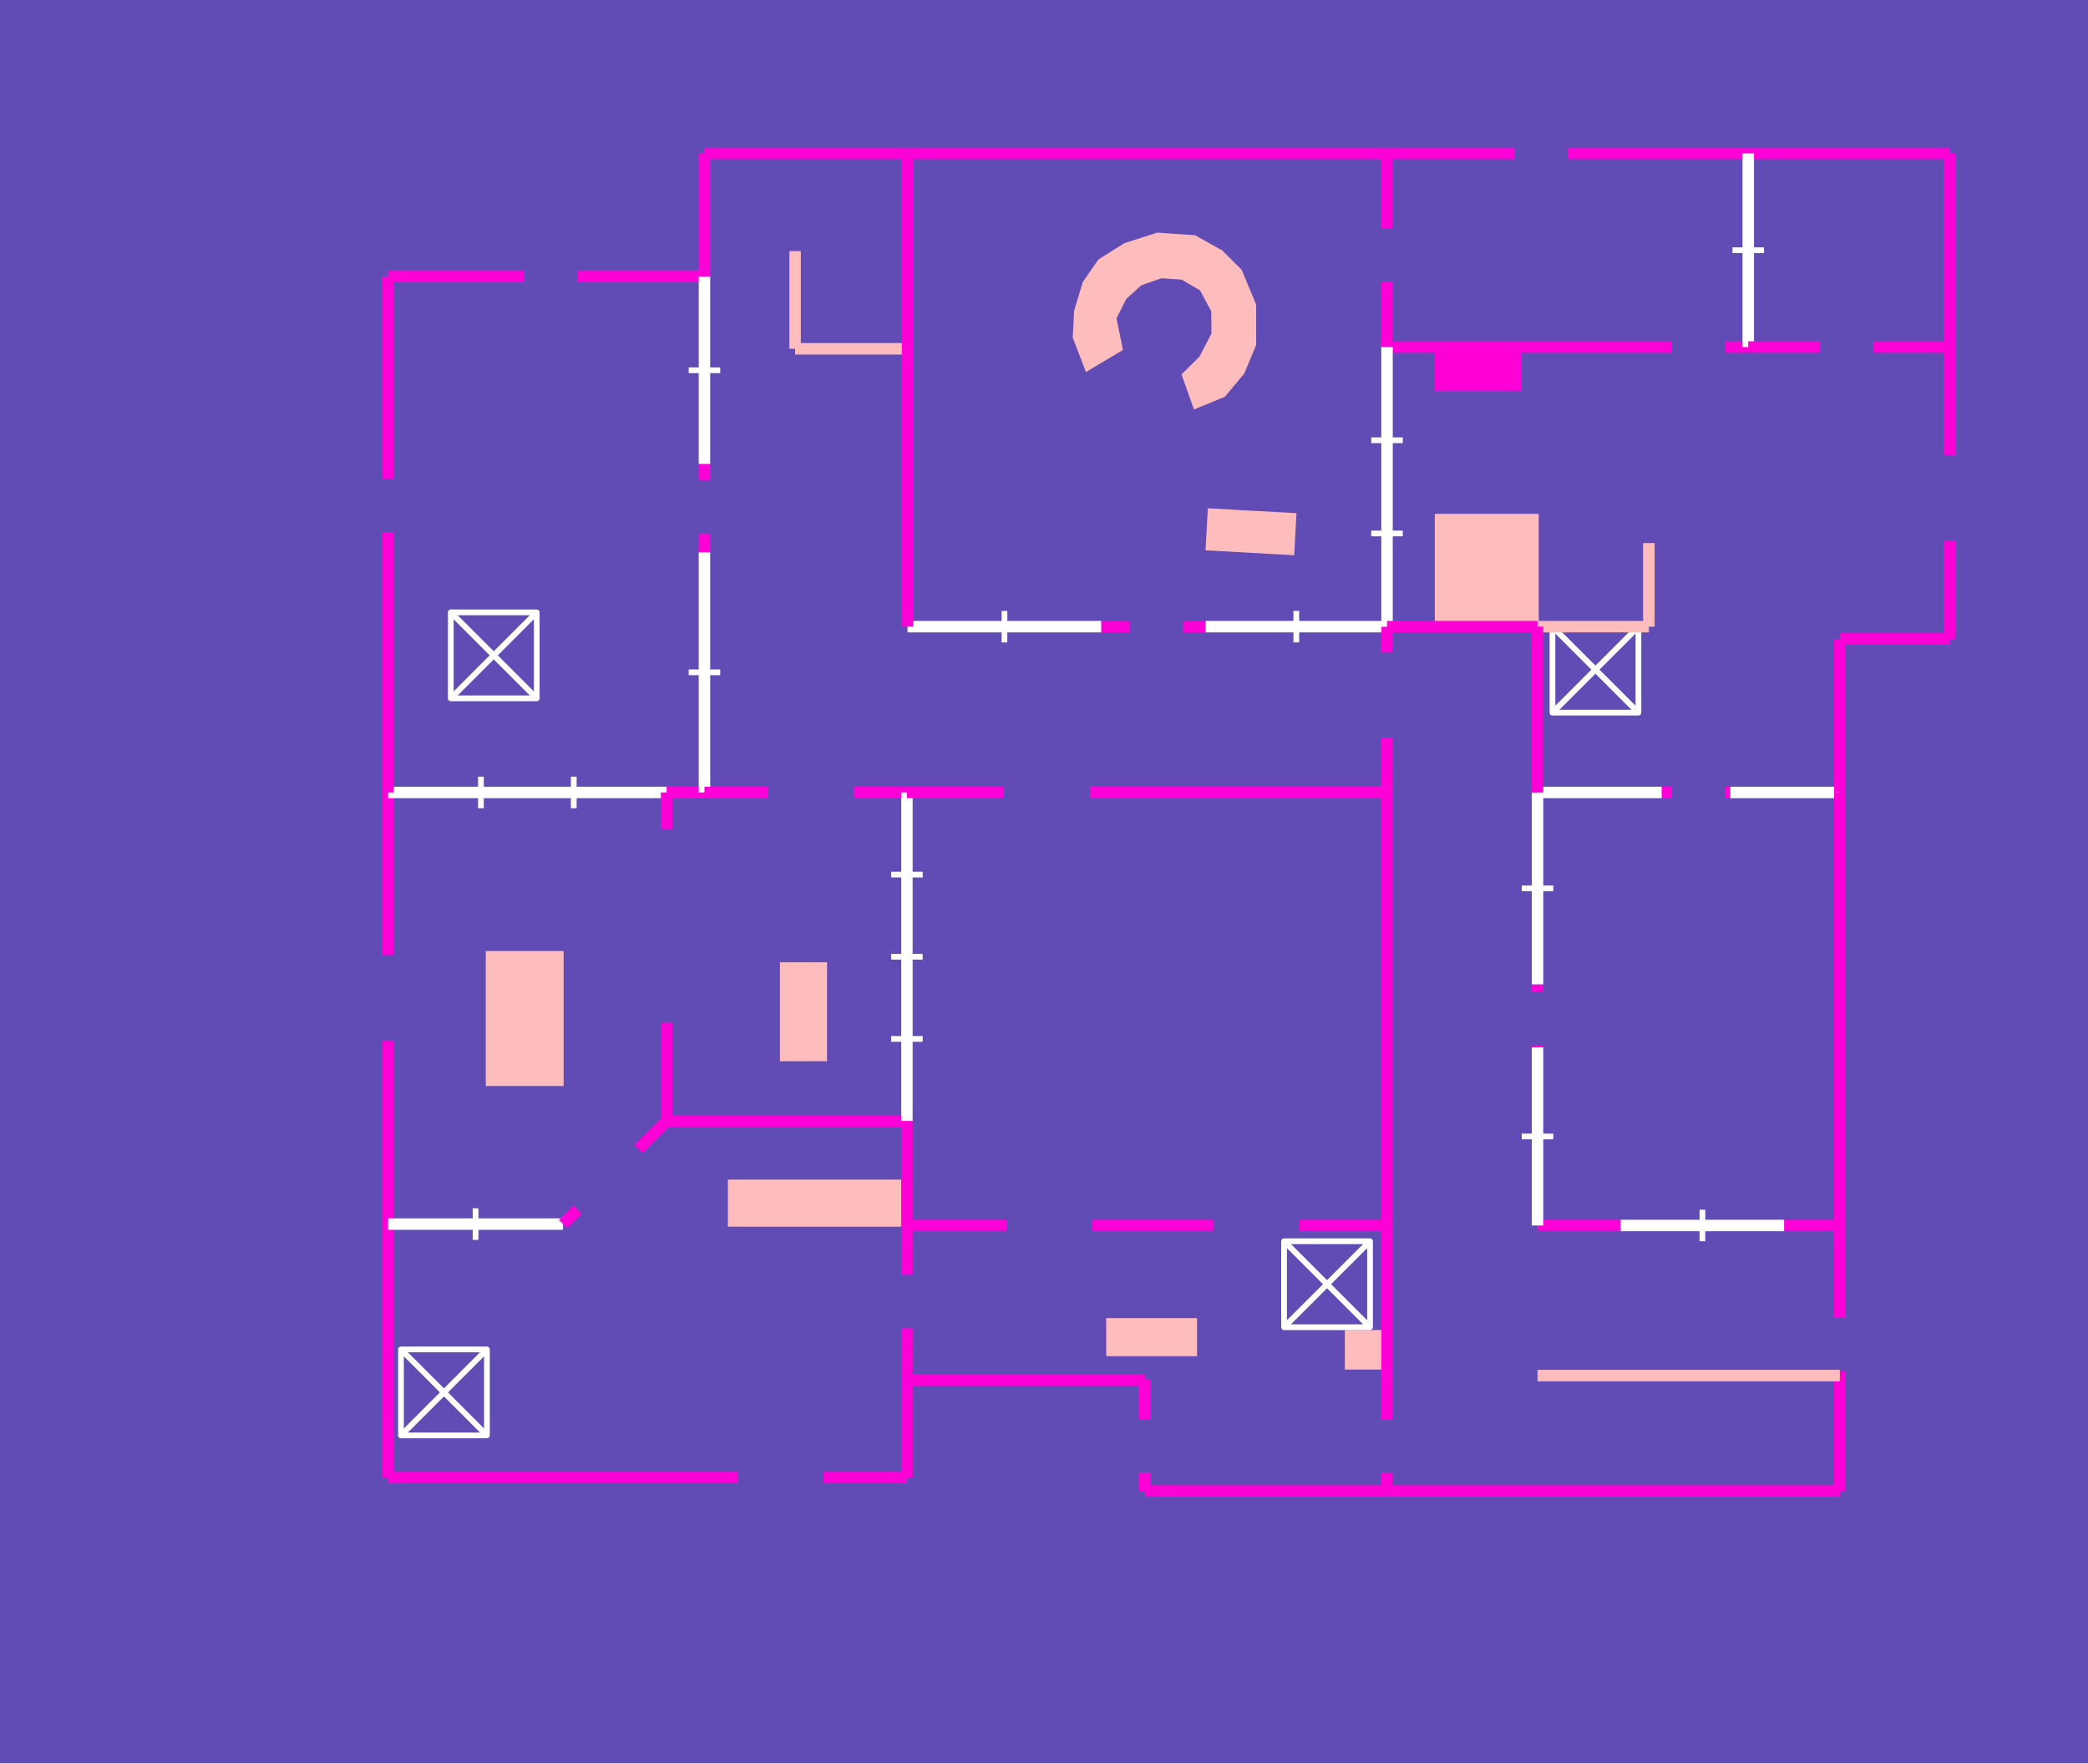
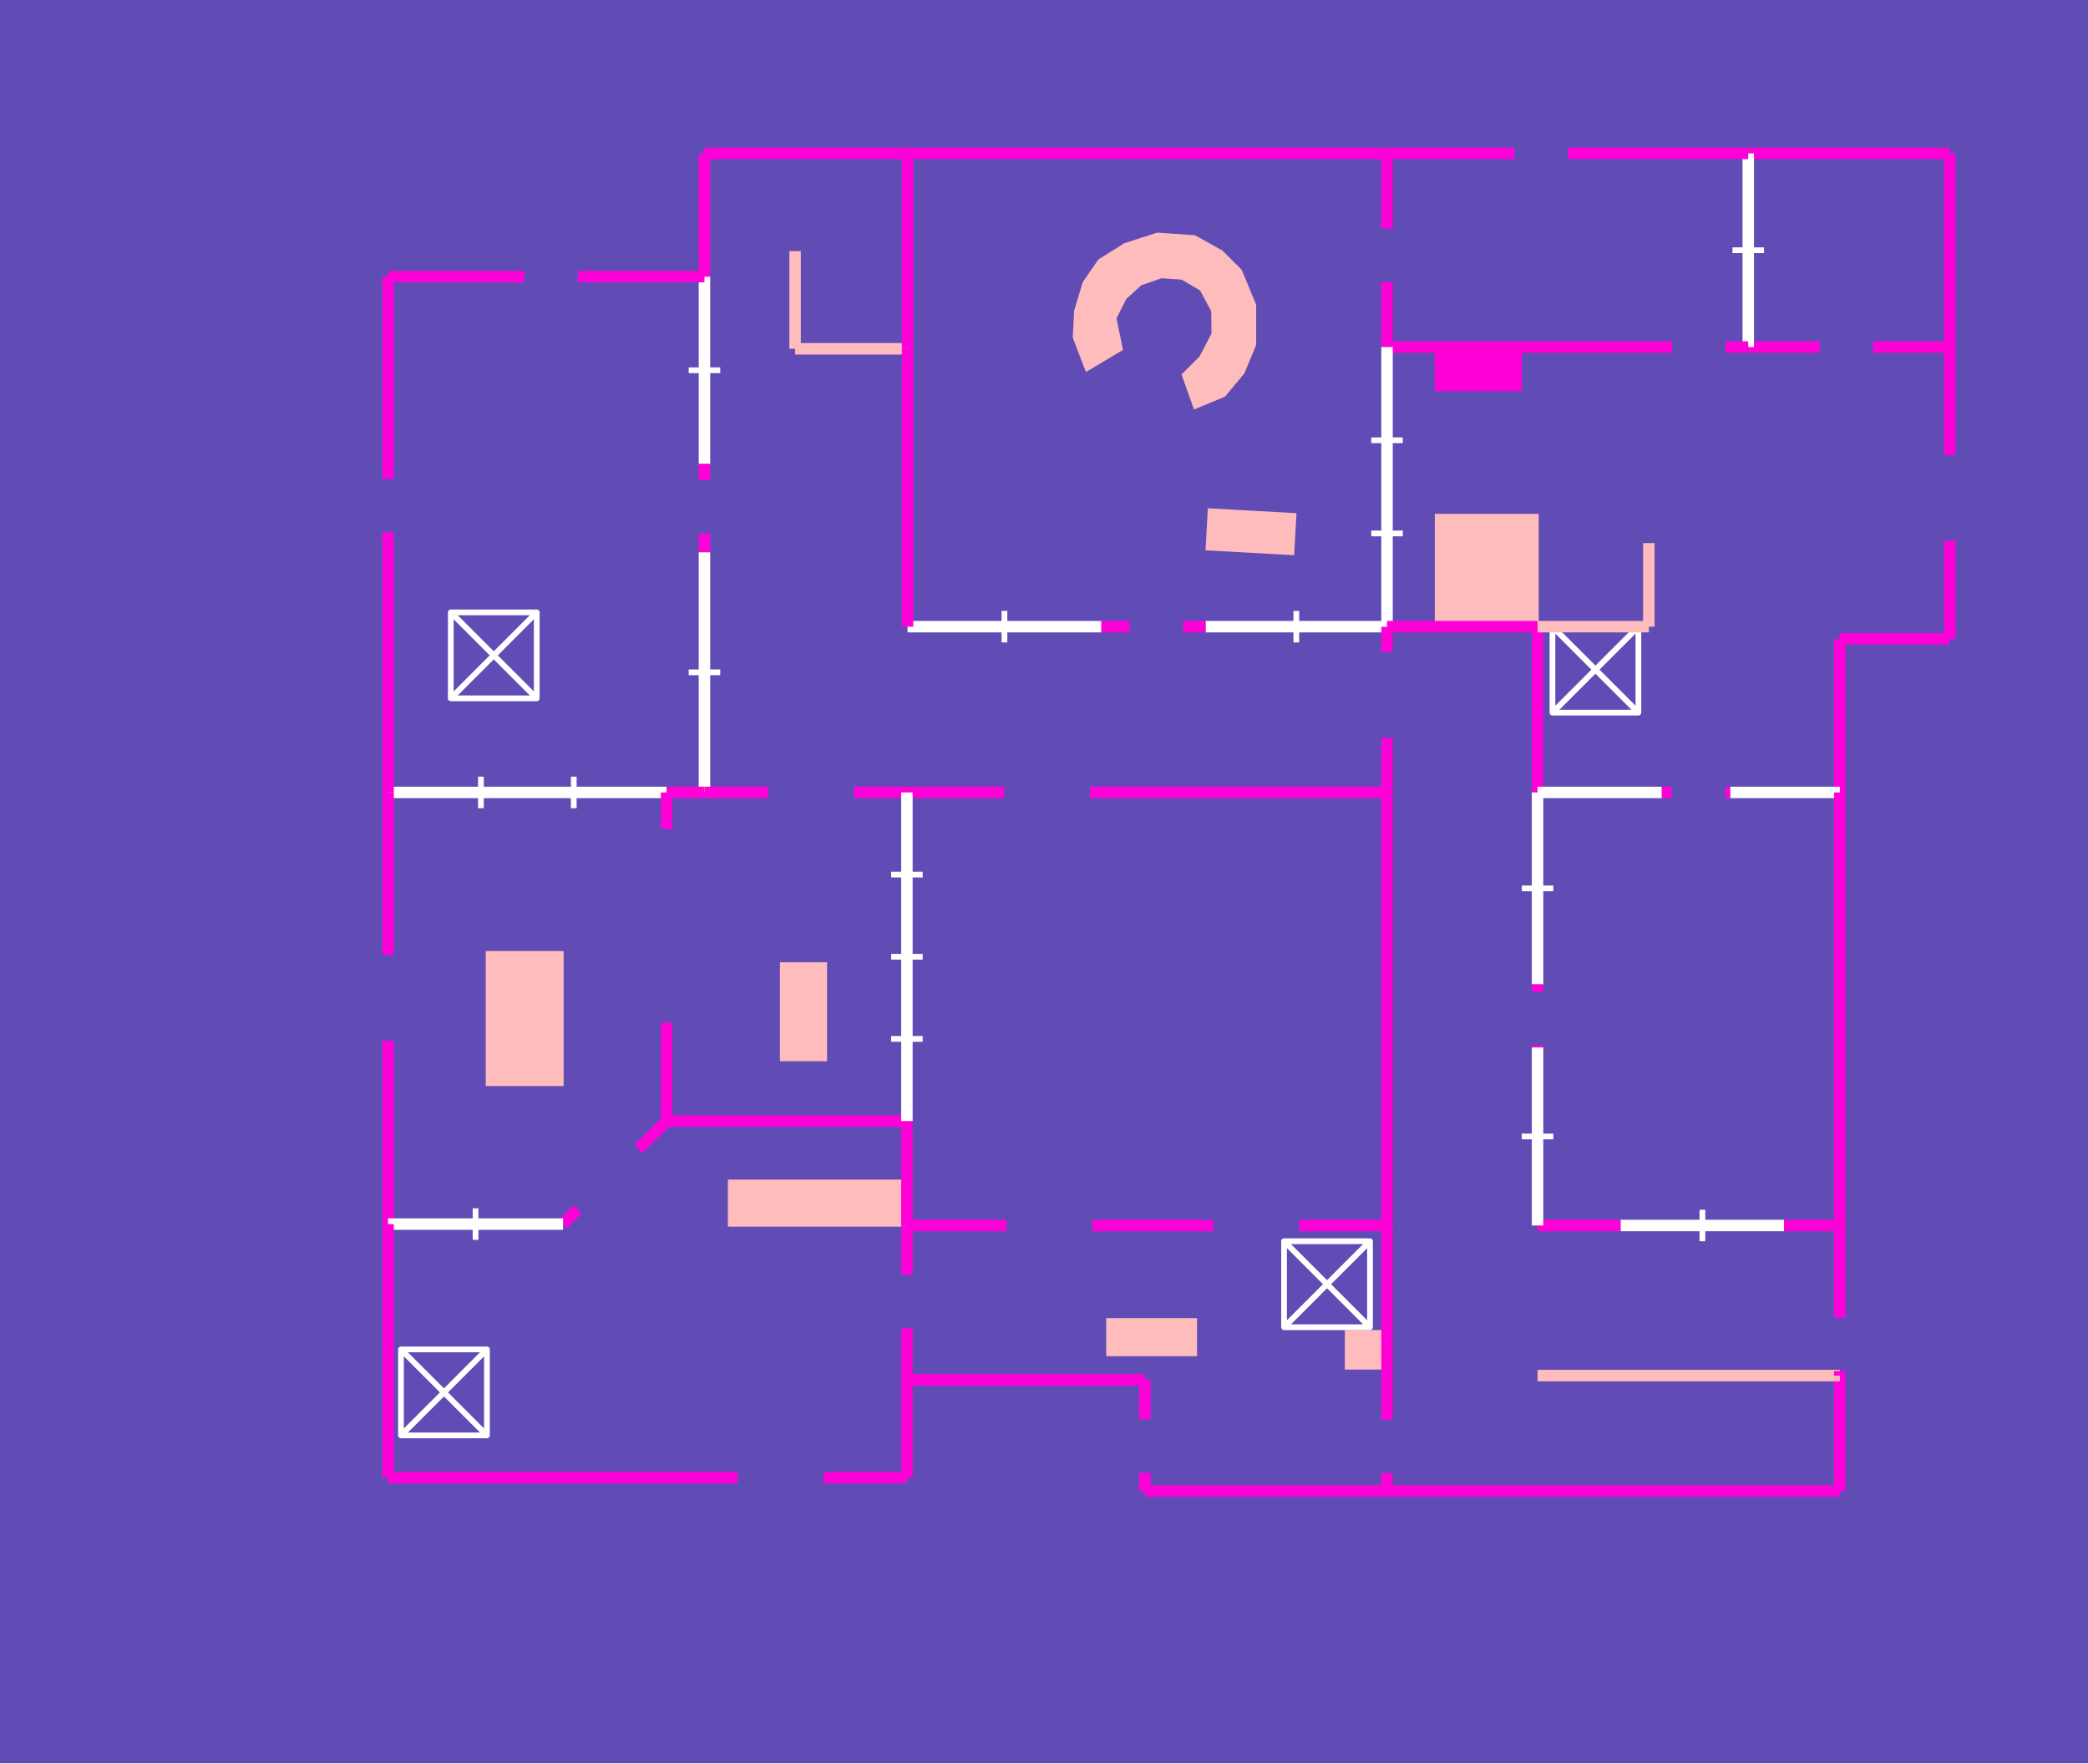
<svg xmlns="http://www.w3.org/2000/svg" viewBox="-390 -266 662 559">
  <rect fill="#614CB6" height="559" width="662" x="-390" y="-266" />
+   <path d="M-10.856,-163.589 L-38.9,-163.589 L-38.9,-152.275 L-10.856,-152.275 z" fill="#FFBCBC" stroke="#FFBCBC" stroke-width="0.75" transform="scale(1, -1)" />
+   <path d="M65.282,142.384 L92.084,142.384 L92.084,155.968 L65.282,155.968 z" fill="#FF00D7" stroke="#FF00D7" stroke-width="0.75" transform="scale(1, -1)" />
+   <path d="M36.763,-167.831 L49.755,-167.831 L49.755,-156.048 L36.763,-156.048 z" fill="#FFBCBC" stroke="#FFBCBC" stroke-width="0.75" transform="scale(1, -1)" />
+   <path d="M-128.162,-39.463 L-142.345,-39.463 L-142.345,-70.074 L-128.162,-70.074 z" fill="#FFBCBC" stroke="#FFBCBC" stroke-width="0.75" transform="scale(1, -1)" />
+   <path d="M65.282,102.716 L97.476,102.716 L97.476,67.323 L65.282,67.323 z" fill="#FFBCBC" stroke="#FFBCBC" stroke-width="0.75" transform="scale(1, -1)" />
+   <path d="M-6.699,104.46 L20.656,102.95 L19.961,90.375 L-7.394,91.885 z" fill="#FFBCBC" stroke="#FFBCBC" stroke-width="0.75" transform="scale(1, -1)" />
  <path d="M-158.853,-108.356 L-102.465,-108.356 L-102.465,-122.53 L-158.853,-122.53 z" fill="#FFBCBC" stroke="#FFBCBC" stroke-width="0.75" transform="scale(1, -1)" />
-   <path d="M-128.162,-39.463 L-142.345,-39.463 L-142.345,-70.074 L-128.162,-70.074 z" fill="#FFBCBC" stroke="#FFBCBC" stroke-width="0.75" transform="scale(1, -1)" />
-   <path d="M65.282,142.384 L92.084,142.384 L92.084,155.968 L65.282,155.968 z" fill="#FF00D7" stroke="#FF00D7" stroke-width="0.75" transform="scale(1, -1)" />
-   <path d="M-6.699,104.46 L20.656,102.95 L19.961,90.375 L-7.394,91.885 z" fill="#FFBCBC" stroke="#FFBCBC" stroke-width="0.75" transform="scale(1, -1)" />
  <path d="M-211.681,-77.938 L-235.617,-77.938 L-235.617,-35.887 L-211.681,-35.887 z" fill="#FFBCBC" stroke="#FFBCBC" stroke-width="0.75" transform="scale(1, -1)" />
-   <path d="M65.282,102.716 L97.476,102.716 L97.476,67.323 L65.282,67.323 z" fill="#FFBCBC" stroke="#FFBCBC" stroke-width="0.75" transform="scale(1, -1)" />
-   <path d="M36.763,-167.831 L49.755,-167.831 L49.755,-156.048 L36.763,-156.048 z" fill="#FFBCBC" stroke="#FFBCBC" stroke-width="0.75" transform="scale(1, -1)" />
-   <path d="M-10.856,-163.589 L-38.9,-163.589 L-38.9,-152.275 L-10.856,-152.275 z" fill="#FFBCBC" stroke="#FFBCBC" stroke-width="0.75" transform="scale(1, -1)" />
  <path d="M-34.38,155.234 L-45.511,148.604 L-49.509,159.028 L-49.053,167.515 L-46.353,176.419 L-41.496,183.467 L-33.374,188.551 L-23.055,191.875 L-11.26,191.054 L-2.682,186.288 L3.364,180.243 L7.887,169.321 L7.887,156.71 L4.215,147.845 L-1.848,140.552 L-11.223,136.668 L-14.963,147.2 L-9.429,152.68 L-5.516,160.172 L-5.607,167.42 L-9.243,174.196 L-15.259,177.725 L-21.882,178.152 L-28.353,175.871 L-33.203,171.488 L-36.409,165.109 L-34.38,155.234 z" fill="#FFBCBC" stroke="#FFBCBC" stroke-width="0.75" transform="scale(1, -1)" />
+   <path d="M-262.871,-189.075 L-235.617,-161.821 L-262.871,-161.821 L-235.617,-189.075 L-262.871,-189.075 L-262.871,-161.821 L-235.617,-161.821 L-235.617,-189.075 z" fill="none" stroke="#FFFFFF" stroke-linejoin="round" stroke-width="1.817" transform="scale(1, -1)" />
+   <path d="M102.205,40.069 L129.459,67.323 L102.205,67.323 L129.459,40.069 L102.205,40.069 L102.205,67.323 L129.459,67.323 L129.459,40.069 z" fill="none" stroke="#FFFFFF" stroke-linejoin="round" stroke-width="1.817" transform="scale(1, -1)" />
  <path d="M17.109,-154.773 L44.363,-127.519 L17.109,-127.519 L44.363,-154.773 L17.109,-154.773 L17.109,-127.519 L44.363,-127.519 L44.363,-154.773 z" fill="none" stroke="#FFFFFF" stroke-linejoin="round" stroke-width="1.817" transform="scale(1, -1)" />
-   <path d="M-262.871,-189.075 L-235.617,-161.821 L-262.871,-161.821 L-235.617,-189.075 L-262.871,-189.075 L-262.871,-161.821 L-235.617,-161.821 L-235.617,-189.075 z" fill="none" stroke="#FFFFFF" stroke-linejoin="round" stroke-width="1.817" transform="scale(1, -1)" />
  <path d="M-247.078,44.602 L-219.824,71.857 L-247.078,71.857 L-219.824,44.602 L-247.078,44.602 L-247.078,71.857 L-219.824,71.857 L-219.824,44.602 z" fill="none" stroke="#FFFFFF" stroke-linejoin="round" stroke-width="1.817" transform="scale(1, -1)" />
-   <path d="M102.205,40.069 L129.459,67.323 L102.205,67.323 L129.459,40.069 L102.205,40.069 L102.205,67.323 L129.459,67.323 L129.459,40.069 z" fill="none" stroke="#FFFFFF" stroke-linejoin="round" stroke-width="1.817" transform="scale(1, -1)" />
-   <path d="M-166.649,178.308 L-166.649,217.368 z" fill="none" stroke="#FF00D7" stroke-width="3.634" transform="scale(1, -1)" />
-   <path d="M49.755,-206.719 L-27.013,-206.719 z" fill="none" stroke="#FF00D7" stroke-width="3.634" transform="scale(1, -1)" />
-   <path d="M-178.657,14.767 L-166.649,14.767 z" fill="none" stroke="#FF00D7" stroke-width="3.634" transform="scale(1, -1)" />
-   <path d="M49.755,14.767 L49.755,-122.53 z" fill="none" stroke="#FF00D7" stroke-width="3.634" transform="scale(1, -1)" />
-   <path d="M-40.811,67.323 L-102.267,67.323 z" fill="none" stroke="#FFFFFF" stroke-width="3.634" transform="scale(1, -1)" />
-   <path d="M-71.539,72.323 L-71.539,62.323 z" fill="none" stroke="#FFFFFF" stroke-width="1.817" transform="scale(1, -1)" />
-   <path d="M132.767,93.822 L132.767,67.323 z" fill="none" stroke="#FFBCBC" stroke-width="3.634" transform="scale(1, -1)" />
-   <path d="M228.189,155.968 L228.189,121.759 z" fill="none" stroke="#FF00D7" stroke-width="3.634" transform="scale(1, -1)" />
-   <path d="M228.189,94.505 L228.189,63.447 z" fill="none" stroke="#FF00D7" stroke-width="3.634" transform="scale(1, -1)" />
-   <path d="M-40.811,67.323 L-31.848,67.323 z" fill="none" stroke="#FF00D7" stroke-width="3.634" transform="scale(1, -1)" />
-   <path d="M-14.89,67.323 L-7.766,67.323 z" fill="none" stroke="#FF00D7" stroke-width="3.634" transform="scale(1, -1)" />
-   <path d="M-266.959,-202.459 L-266.959,-122.084 z" fill="none" stroke="#FF00D7" stroke-width="3.634" transform="scale(1, -1)" />
+   <path d="M164.285,217.368 L228.189,217.368 z" fill="none" stroke="#FF00D7" stroke-width="3.634" transform="scale(1, -1)" />
+   <path d="M-102.465,-202.459 L-128.889,-202.459 z" fill="none" stroke="#FF00D7" stroke-width="3.634" transform="scale(1, -1)" />
+   <path d="M-156.143,-202.459 L-266.959,-202.459 z" fill="none" stroke="#FF00D7" stroke-width="3.634" transform="scale(1, -1)" />
  <path d="M49.755,155.968 L49.755,176.564 z" fill="none" stroke="#FF00D7" stroke-width="3.634" transform="scale(1, -1)" />
  <path d="M49.755,193.522 L49.755,217.368 z" fill="none" stroke="#FF00D7" stroke-width="3.634" transform="scale(1, -1)" />
-   <path d="M-7.766,67.323 L49.755,67.323 z" fill="none" stroke="#FFFFFF" stroke-width="3.634" transform="scale(1, -1)" />
-   <path d="M20.994,62.323 L20.994,72.323 z" fill="none" stroke="#FFFFFF" stroke-width="1.817" transform="scale(1, -1)" />
-   <path d="M-137.916,186.386 L-137.916,155.419 z" fill="none" stroke="#FFBCBC" stroke-width="3.634" transform="scale(1, -1)" />
-   <path d="M175.649,-122.53 L193.317,-122.53 z" fill="none" stroke="#FF00D7" stroke-width="3.634" transform="scale(1, -1)" />
-   <path d="M-102.465,-171.476 L-102.465,-202.459 z" fill="none" stroke="#FF00D7" stroke-width="3.634" transform="scale(1, -1)" />
-   <path d="M49.755,-122.53 L49.755,-184.087 z" fill="none" stroke="#FF00D7" stroke-width="3.634" transform="scale(1, -1)" />
-   <path d="M49.755,-201.045 L49.755,-206.719 z" fill="none" stroke="#FF00D7" stroke-width="3.634" transform="scale(1, -1)" />
-   <path d="M193.317,-122.53 L193.317,-151.729 z" fill="none" stroke="#FF00D7" stroke-width="3.634" transform="scale(1, -1)" />
-   <path d="M193.317,-168.687 L193.317,-170.115 z" fill="none" stroke="#FF00D7" stroke-width="3.634" transform="scale(1, -1)" />
-   <path d="M158.61,14.767 L157.003,14.767 z" fill="none" stroke="#FF00D7" stroke-width="3.634" transform="scale(1, -1)" />
-   <path d="M140.045,14.767 L136.832,14.767 z" fill="none" stroke="#FF00D7" stroke-width="3.634" transform="scale(1, -1)" />
-   <path d="M-266.959,-122.084 L-266.959,-64.019 z" fill="none" stroke="#FF00D7" stroke-width="3.634" transform="scale(1, -1)" />
-   <path d="M-266.959,-36.765 L-266.959,14.767 z" fill="none" stroke="#FF00D7" stroke-width="3.634" transform="scale(1, -1)" />
-   <path d="M-137.916,155.419 L-102.267,155.419 z" fill="none" stroke="#FFBCBC" stroke-width="3.634" transform="scale(1, -1)" />
-   <path d="M-102.267,217.368 L49.755,217.368 z" fill="none" stroke="#FF00D7" stroke-width="3.634" transform="scale(1, -1)" />
-   <path d="M-166.649,217.368 L-102.267,217.368 z" fill="none" stroke="#FF00D7" stroke-width="3.634" transform="scale(1, -1)" />
-   <path d="M-27.013,-171.476 L-102.465,-171.476 z" fill="none" stroke="#FF00D7" stroke-width="3.634" transform="scale(1, -1)" />
-   <path d="M-102.267,67.323 L-102.267,155.419 z" fill="none" stroke="#FF00D7" stroke-width="3.634" transform="scale(1, -1)" />
-   <path d="M49.755,14.767 L49.755,32.019 z" fill="none" stroke="#FF00D7" stroke-width="3.634" transform="scale(1, -1)" />
-   <path d="M49.755,59.273 L49.755,67.323 z" fill="none" stroke="#FF00D7" stroke-width="3.634" transform="scale(1, -1)" />
-   <path d="M228.189,63.447 L193.317,63.447 z" fill="none" stroke="#FF00D7" stroke-width="3.634" transform="scale(1, -1)" />
-   <path d="M-266.959,14.767 L-178.657,14.767 z" fill="none" stroke="#FFFFFF" stroke-width="3.634" transform="scale(1, -1)" />
-   <path d="M-237.525,9.767 L-237.525,19.767 z" fill="none" stroke="#FFFFFF" stroke-width="1.817" transform="scale(1, -1)" />
-   <path d="M-208.091,9.767 L-208.091,19.767 z" fill="none" stroke="#FFFFFF" stroke-width="1.817" transform="scale(1, -1)" />
-   <path d="M97.476,-66.078 L97.476,-65.377 z" fill="none" stroke="#FF00D7" stroke-width="3.634" transform="scale(1, -1)" />
-   <path d="M97.476,-48.419 L97.476,-46.078 z" fill="none" stroke="#FF00D7" stroke-width="3.634" transform="scale(1, -1)" />
-   <path d="M193.317,-170.115 L193.317,-206.719 z" fill="none" stroke="#FF00D7" stroke-width="3.634" transform="scale(1, -1)" />
-   <path d="M97.476,-122.53 L123.85,-122.53 z" fill="none" stroke="#FF00D7" stroke-width="3.634" transform="scale(1, -1)" />
-   <path d="M164.285,217.368 L228.189,217.368 z" fill="none" stroke="#FF00D7" stroke-width="3.634" transform="scale(1, -1)" />
-   <path d="M49.755,217.368 L90.191,217.368 z" fill="none" stroke="#FF00D7" stroke-width="3.634" transform="scale(1, -1)" />
-   <path d="M107.149,217.368 L164.285,217.368 z" fill="none" stroke="#FF00D7" stroke-width="3.634" transform="scale(1, -1)" />
-   <path d="M164.285,155.968 L157.093,155.968 z" fill="none" stroke="#FF00D7" stroke-width="3.634" transform="scale(1, -1)" />
-   <path d="M140.135,155.968 L49.755,155.968 z" fill="none" stroke="#FF00D7" stroke-width="3.634" transform="scale(1, -1)" />
-   <path d="M-166.649,90.925 L-166.649,14.767 z" fill="none" stroke="#FFFFFF" stroke-width="3.634" transform="scale(1, -1)" />
-   <path d="M-171.649,52.846 L-161.649,52.846 z" fill="none" stroke="#FFFFFF" stroke-width="1.817" transform="scale(1, -1)" />
-   <path d="M123.85,-122.53 L175.649,-122.53 z" fill="none" stroke="#FFFFFF" stroke-width="3.634" transform="scale(1, -1)" />
-   <path d="M149.749,-127.53 L149.749,-117.53 z" fill="none" stroke="#FFFFFF" stroke-width="1.817" transform="scale(1, -1)" />
-   <path d="M-102.267,217.368 L-102.267,155.419 z" fill="none" stroke="#FF00D7" stroke-width="3.634" transform="scale(1, -1)" />
-   <path d="M-102.465,-202.459 L-128.889,-202.459 z" fill="none" stroke="#FF00D7" stroke-width="3.634" transform="scale(1, -1)" />
-   <path d="M-156.143,-202.459 L-266.959,-202.459 z" fill="none" stroke="#FF00D7" stroke-width="3.634" transform="scale(1, -1)" />
-   <path d="M164.285,155.968 L164.285,217.368 z" fill="none" stroke="#FFFFFF" stroke-width="3.634" transform="scale(1, -1)" />
-   <path d="M169.285,186.668 L159.285,186.668 z" fill="none" stroke="#FFFFFF" stroke-width="1.817" transform="scale(1, -1)" />
-   <path d="M-178.657,-89.421 L-102.465,-89.421 z" fill="none" stroke="#FF00D7" stroke-width="3.634" transform="scale(1, -1)" />
-   <path d="M-102.465,-122.53 L-70.917,-122.53 z" fill="none" stroke="#FF00D7" stroke-width="3.634" transform="scale(1, -1)" />
-   <path d="M-43.663,-122.53 L-5.334,-122.53 z" fill="none" stroke="#FF00D7" stroke-width="3.634" transform="scale(1, -1)" />
-   <path d="M21.92,-122.53 L49.755,-122.53 z" fill="none" stroke="#FF00D7" stroke-width="3.634" transform="scale(1, -1)" />
-   <path d="M-27.013,-206.719 L-27.013,-200.94 z" fill="none" stroke="#FF00D7" stroke-width="3.634" transform="scale(1, -1)" />
-   <path d="M-27.013,-183.982 L-27.013,-171.476 z" fill="none" stroke="#FF00D7" stroke-width="3.634" transform="scale(1, -1)" />
-   <path d="M-266.959,178.308 L-223.741,178.308 z" fill="none" stroke="#FF00D7" stroke-width="3.634" transform="scale(1, -1)" />
-   <path d="M-206.783,178.308 L-166.649,178.308 z" fill="none" stroke="#FF00D7" stroke-width="3.634" transform="scale(1, -1)" />
-   <path d="M-166.649,14.767 L-146.474,14.767 z" fill="none" stroke="#FF00D7" stroke-width="3.634" transform="scale(1, -1)" />
-   <path d="M-119.219,14.767 L-102.465,14.767 z" fill="none" stroke="#FF00D7" stroke-width="3.634" transform="scale(1, -1)" />
-   <path d="M158.61,14.767 L193.317,14.767 z" fill="none" stroke="#FFFFFF" stroke-width="3.634" transform="scale(1, -1)" />
-   <path d="M49.755,67.323 L49.755,155.968 z" fill="none" stroke="#FFFFFF" stroke-width="3.634" transform="scale(1, -1)" />
-   <path d="M54.755,96.872 L44.755,96.872 z" fill="none" stroke="#FFFFFF" stroke-width="1.817" transform="scale(1, -1)" />
-   <path d="M54.755,126.42 L44.755,126.42 z" fill="none" stroke="#FFFFFF" stroke-width="1.817" transform="scale(1, -1)" />
-   <path d="M-102.465,14.767 L-102.465,-89.421 z" fill="none" stroke="#FFFFFF" stroke-width="3.634" transform="scale(1, -1)" />
-   <path d="M-107.465,-11.28 L-97.465,-11.28 z" fill="none" stroke="#FFFFFF" stroke-width="1.817" transform="scale(1, -1)" />
-   <path d="M-107.465,-37.327 L-97.465,-37.327 z" fill="none" stroke="#FFFFFF" stroke-width="1.817" transform="scale(1, -1)" />
-   <path d="M-107.465,-63.374 L-97.465,-63.374 z" fill="none" stroke="#FFFFFF" stroke-width="1.817" transform="scale(1, -1)" />
-   <path d="M-266.959,-122.084 L-211.49,-122.084 z" fill="none" stroke="#FFFFFF" stroke-width="3.634" transform="scale(1, -1)" />
-   <path d="M-239.224,-127.084 L-239.224,-117.084 z" fill="none" stroke="#FFFFFF" stroke-width="1.817" transform="scale(1, -1)" />
  <path d="M164.285,155.968 L186.933,155.968 z" fill="none" stroke="#FF00D7" stroke-width="3.634" transform="scale(1, -1)" />
  <path d="M203.891,155.968 L228.189,155.968 z" fill="none" stroke="#FF00D7" stroke-width="3.634" transform="scale(1, -1)" />
  <path d="M193.317,63.447 L193.317,14.767 z" fill="none" stroke="#FF00D7" stroke-width="3.634" transform="scale(1, -1)" />
-   <path d="M-102.465,14.767 L-71.701,14.767 z" fill="none" stroke="#FF00D7" stroke-width="3.634" transform="scale(1, -1)" />
-   <path d="M-44.447,14.767 L49.755,14.767 z" fill="none" stroke="#FF00D7" stroke-width="3.634" transform="scale(1, -1)" />
-   <path d="M132.767,67.323 L97.476,67.323 z" fill="none" stroke="#FFBCBC" stroke-width="3.634" transform="scale(1, -1)" />
+   <path d="M97.476,-122.53 L123.85,-122.53 z" fill="none" stroke="#FF00D7" stroke-width="3.634" transform="scale(1, -1)" />
+   <path d="M-7.766,67.323 L49.755,67.323 z" fill="none" stroke="#FFFFFF" stroke-width="3.634" transform="scale(1, -1)" />
+   <path d="M20.994,62.323 L20.994,72.323 z" fill="none" stroke="#FFFFFF" stroke-width="1.817" transform="scale(1, -1)" />
+   <path d="M123.85,-122.53 L175.649,-122.53 z" fill="none" stroke="#FFFFFF" stroke-width="3.634" transform="scale(1, -1)" />
+   <path d="M149.749,-127.53 L149.749,-117.53 z" fill="none" stroke="#FFFFFF" stroke-width="1.817" transform="scale(1, -1)" />
+   <path d="M164.285,155.968 L164.285,217.368 z" fill="none" stroke="#FFFFFF" stroke-width="3.634" transform="scale(1, -1)" />
+   <path d="M169.285,186.668 L159.285,186.668 z" fill="none" stroke="#FFFFFF" stroke-width="1.817" transform="scale(1, -1)" />
+   <path d="M-166.649,217.368 L-102.267,217.368 z" fill="none" stroke="#FF00D7" stroke-width="3.634" transform="scale(1, -1)" />
+   <path d="M158.61,14.767 L157.003,14.767 z" fill="none" stroke="#FF00D7" stroke-width="3.634" transform="scale(1, -1)" />
+   <path d="M140.045,14.767 L136.832,14.767 z" fill="none" stroke="#FF00D7" stroke-width="3.634" transform="scale(1, -1)" />
+   <path d="M193.317,-170.115 L193.317,-206.719 z" fill="none" stroke="#FF00D7" stroke-width="3.634" transform="scale(1, -1)" />
+   <path d="M164.285,155.968 L157.093,155.968 z" fill="none" stroke="#FF00D7" stroke-width="3.634" transform="scale(1, -1)" />
+   <path d="M140.135,155.968 L49.755,155.968 z" fill="none" stroke="#FF00D7" stroke-width="3.634" transform="scale(1, -1)" />
+   <path d="M97.476,-170.115 L193.317,-170.115 z" fill="none" stroke="#FFBCBC" stroke-width="3.634" transform="scale(1, -1)" />
+   <path d="M-102.267,217.368 L49.755,217.368 z" fill="none" stroke="#FF00D7" stroke-width="3.634" transform="scale(1, -1)" />
+   <path d="M-137.916,155.419 L-102.267,155.419 z" fill="none" stroke="#FFBCBC" stroke-width="3.634" transform="scale(1, -1)" />
+   <path d="M-40.811,67.323 L-102.267,67.323 z" fill="none" stroke="#FFFFFF" stroke-width="3.634" transform="scale(1, -1)" />
+   <path d="M-71.539,72.323 L-71.539,62.323 z" fill="none" stroke="#FFFFFF" stroke-width="1.817" transform="scale(1, -1)" />
  <path d="M228.189,155.968 L228.189,217.368 z" fill="none" stroke="#FF00D7" stroke-width="3.634" transform="scale(1, -1)" />
-   <path d="M-266.959,14.767 L-266.959,97.239 z" fill="none" stroke="#FF00D7" stroke-width="3.634" transform="scale(1, -1)" />
-   <path d="M-266.959,114.197 L-266.959,178.308 z" fill="none" stroke="#FF00D7" stroke-width="3.634" transform="scale(1, -1)" />
-   <path d="M97.476,-170.115 L193.317,-170.115 z" fill="none" stroke="#FFBCBC" stroke-width="3.634" transform="scale(1, -1)" />
-   <path d="M49.755,-206.719 L193.317,-206.719 z" fill="none" stroke="#FF00D7" stroke-width="3.634" transform="scale(1, -1)" />
-   <path d="M-166.649,118.912 L-166.649,113.815 z" fill="none" stroke="#FF00D7" stroke-width="3.634" transform="scale(1, -1)" />
-   <path d="M-166.649,96.857 L-166.649,90.925 z" fill="none" stroke="#FF00D7" stroke-width="3.634" transform="scale(1, -1)" />
-   <path d="M-178.657,-58.248 L-178.657,-89.421 z" fill="none" stroke="#FF00D7" stroke-width="3.634" transform="scale(1, -1)" />
-   <path d="M97.476,-66.078 L97.476,-122.53 z" fill="none" stroke="#FFFFFF" stroke-width="3.634" transform="scale(1, -1)" />
-   <path d="M92.476,-94.304 L102.476,-94.304 z" fill="none" stroke="#FFFFFF" stroke-width="1.817" transform="scale(1, -1)" />
-   <path d="M-178.657,14.767 L-178.657,3.166 z" fill="none" stroke="#FF00D7" stroke-width="3.634" transform="scale(1, -1)" />
-   <path d="M97.476,-46.078 L97.476,14.767 z" fill="none" stroke="#FFFFFF" stroke-width="3.634" transform="scale(1, -1)" />
-   <path d="M102.476,-15.655 L92.476,-15.655 z" fill="none" stroke="#FFFFFF" stroke-width="1.817" transform="scale(1, -1)" />
-   <path d="M193.317,14.767 L193.317,-122.53 z" fill="none" stroke="#FF00D7" stroke-width="3.634" transform="scale(1, -1)" />
-   <path d="M49.755,67.323 L97.476,67.323 z" fill="none" stroke="#FF00D7" stroke-width="3.634" transform="scale(1, -1)" />
-   <path d="M136.832,14.767 L97.476,14.767 z" fill="none" stroke="#FFFFFF" stroke-width="3.634" transform="scale(1, -1)" />
-   <path d="M-166.649,118.912 L-166.649,178.308 z" fill="none" stroke="#FFFFFF" stroke-width="3.634" transform="scale(1, -1)" />
-   <path d="M-161.649,148.61 L-171.649,148.61 z" fill="none" stroke="#FFFFFF" stroke-width="1.817" transform="scale(1, -1)" />
+   <path d="M132.767,93.822 L132.767,67.323 z" fill="none" stroke="#FFBCBC" stroke-width="3.634" transform="scale(1, -1)" />
  <path d="M-102.465,-89.421 L-102.465,-122.53 z" fill="none" stroke="#FF00D7" stroke-width="3.634" transform="scale(1, -1)" />
  <path d="M-102.465,-122.53 L-102.465,-138.179 z" fill="none" stroke="#FF00D7" stroke-width="3.634" transform="scale(1, -1)" />
  <path d="M-102.465,-155.137 L-102.465,-171.476 z" fill="none" stroke="#FF00D7" stroke-width="3.634" transform="scale(1, -1)" />
  <path d="M97.476,67.323 L97.476,14.767 z" fill="none" stroke="#FF00D7" stroke-width="3.634" transform="scale(1, -1)" />
  <path d="M-178.657,-89.421 L-187.528,-98.247 z" fill="none" stroke="#FF00D7" stroke-width="3.634" transform="scale(1, -1)" />
  <path d="M-206.85,-117.468 L-211.49,-122.084 z" fill="none" stroke="#FF00D7" stroke-width="3.634" transform="scale(1, -1)" />
+   <path d="M-266.959,14.767 L-178.657,14.767 z" fill="none" stroke="#FFFFFF" stroke-width="3.634" transform="scale(1, -1)" />
+   <path d="M-237.525,9.767 L-237.525,19.767 z" fill="none" stroke="#FFFFFF" stroke-width="1.817" transform="scale(1, -1)" />
+   <path d="M-208.091,9.767 L-208.091,19.767 z" fill="none" stroke="#FFFFFF" stroke-width="1.817" transform="scale(1, -1)" />
+   <path d="M-266.959,-122.084 L-266.959,-64.019 z" fill="none" stroke="#FF00D7" stroke-width="3.634" transform="scale(1, -1)" />
+   <path d="M-266.959,-36.765 L-266.959,14.767 z" fill="none" stroke="#FF00D7" stroke-width="3.634" transform="scale(1, -1)" />
+   <path d="M-27.013,-206.719 L-27.013,-200.94 z" fill="none" stroke="#FF00D7" stroke-width="3.634" transform="scale(1, -1)" />
+   <path d="M-27.013,-183.982 L-27.013,-171.476 z" fill="none" stroke="#FF00D7" stroke-width="3.634" transform="scale(1, -1)" />
+   <path d="M-178.657,14.767 L-178.657,3.166 z" fill="none" stroke="#FF00D7" stroke-width="3.634" transform="scale(1, -1)" />
+   <path d="M97.476,-46.078 L97.476,14.767 z" fill="none" stroke="#FFFFFF" stroke-width="3.634" transform="scale(1, -1)" />
+   <path d="M102.476,-15.655 L92.476,-15.655 z" fill="none" stroke="#FFFFFF" stroke-width="1.817" transform="scale(1, -1)" />
+   <path d="M49.755,-122.53 L49.755,-184.087 z" fill="none" stroke="#FF00D7" stroke-width="3.634" transform="scale(1, -1)" />
+   <path d="M49.755,-201.045 L49.755,-206.719 z" fill="none" stroke="#FF00D7" stroke-width="3.634" transform="scale(1, -1)" />
+   <path d="M97.476,-66.078 L97.476,-122.53 z" fill="none" stroke="#FFFFFF" stroke-width="3.634" transform="scale(1, -1)" />
+   <path d="M92.476,-94.304 L102.476,-94.304 z" fill="none" stroke="#FFFFFF" stroke-width="1.817" transform="scale(1, -1)" />
+   <path d="M228.189,63.447 L193.317,63.447 z" fill="none" stroke="#FF00D7" stroke-width="3.634" transform="scale(1, -1)" />
+   <path d="M-102.465,14.767 L-71.701,14.767 z" fill="none" stroke="#FF00D7" stroke-width="3.634" transform="scale(1, -1)" />
+   <path d="M-44.447,14.767 L49.755,14.767 z" fill="none" stroke="#FF00D7" stroke-width="3.634" transform="scale(1, -1)" />
+   <path d="M158.61,14.767 L193.317,14.767 z" fill="none" stroke="#FFFFFF" stroke-width="3.634" transform="scale(1, -1)" />
+   <path d="M-266.959,14.767 L-266.959,97.239 z" fill="none" stroke="#FF00D7" stroke-width="3.634" transform="scale(1, -1)" />
+   <path d="M-266.959,114.197 L-266.959,178.308 z" fill="none" stroke="#FF00D7" stroke-width="3.634" transform="scale(1, -1)" />
+   <path d="M-178.657,-89.421 L-102.465,-89.421 z" fill="none" stroke="#FF00D7" stroke-width="3.634" transform="scale(1, -1)" />
+   <path d="M49.755,14.767 L49.755,32.019 z" fill="none" stroke="#FF00D7" stroke-width="3.634" transform="scale(1, -1)" />
+   <path d="M49.755,59.273 L49.755,67.323 z" fill="none" stroke="#FF00D7" stroke-width="3.634" transform="scale(1, -1)" />
+   <path d="M-102.267,217.368 L-102.267,155.419 z" fill="none" stroke="#FF00D7" stroke-width="3.634" transform="scale(1, -1)" />
+   <path d="M-166.649,118.912 L-166.649,178.308 z" fill="none" stroke="#FFFFFF" stroke-width="3.634" transform="scale(1, -1)" />
+   <path d="M-161.649,148.61 L-171.649,148.61 z" fill="none" stroke="#FFFFFF" stroke-width="1.817" transform="scale(1, -1)" />
+   <path d="M-166.649,90.925 L-166.649,14.767 z" fill="none" stroke="#FFFFFF" stroke-width="3.634" transform="scale(1, -1)" />
+   <path d="M-171.649,52.846 L-161.649,52.846 z" fill="none" stroke="#FFFFFF" stroke-width="1.817" transform="scale(1, -1)" />
+   <path d="M-178.657,-58.248 L-178.657,-89.421 z" fill="none" stroke="#FF00D7" stroke-width="3.634" transform="scale(1, -1)" />
+   <path d="M49.755,67.323 L49.755,155.968 z" fill="none" stroke="#FFFFFF" stroke-width="3.634" transform="scale(1, -1)" />
+   <path d="M54.755,96.872 L44.755,96.872 z" fill="none" stroke="#FFFFFF" stroke-width="1.817" transform="scale(1, -1)" />
+   <path d="M54.755,126.42 L44.755,126.42 z" fill="none" stroke="#FFFFFF" stroke-width="1.817" transform="scale(1, -1)" />
+   <path d="M-166.649,118.912 L-166.649,113.815 z" fill="none" stroke="#FF00D7" stroke-width="3.634" transform="scale(1, -1)" />
+   <path d="M-166.649,96.857 L-166.649,90.925 z" fill="none" stroke="#FF00D7" stroke-width="3.634" transform="scale(1, -1)" />
+   <path d="M-178.657,14.767 L-166.649,14.767 z" fill="none" stroke="#FF00D7" stroke-width="3.634" transform="scale(1, -1)" />
+   <path d="M-266.959,178.308 L-223.741,178.308 z" fill="none" stroke="#FF00D7" stroke-width="3.634" transform="scale(1, -1)" />
+   <path d="M-206.783,178.308 L-166.649,178.308 z" fill="none" stroke="#FF00D7" stroke-width="3.634" transform="scale(1, -1)" />
+   <path d="M97.476,-66.078 L97.476,-65.377 z" fill="none" stroke="#FF00D7" stroke-width="3.634" transform="scale(1, -1)" />
+   <path d="M97.476,-48.419 L97.476,-46.078 z" fill="none" stroke="#FF00D7" stroke-width="3.634" transform="scale(1, -1)" />
+   <path d="M132.767,67.323 L97.476,67.323 z" fill="none" stroke="#FFBCBC" stroke-width="3.634" transform="scale(1, -1)" />
+   <path d="M175.649,-122.53 L193.317,-122.53 z" fill="none" stroke="#FF00D7" stroke-width="3.634" transform="scale(1, -1)" />
+   <path d="M-166.649,14.767 L-146.474,14.767 z" fill="none" stroke="#FF00D7" stroke-width="3.634" transform="scale(1, -1)" />
+   <path d="M-119.219,14.767 L-102.465,14.767 z" fill="none" stroke="#FF00D7" stroke-width="3.634" transform="scale(1, -1)" />
+   <path d="M-102.465,-171.476 L-102.465,-202.459 z" fill="none" stroke="#FF00D7" stroke-width="3.634" transform="scale(1, -1)" />
+   <path d="M193.317,-122.53 L193.317,-151.729 z" fill="none" stroke="#FF00D7" stroke-width="3.634" transform="scale(1, -1)" />
+   <path d="M193.317,-168.687 L193.317,-170.115 z" fill="none" stroke="#FF00D7" stroke-width="3.634" transform="scale(1, -1)" />
+   <path d="M-102.267,67.323 L-102.267,155.419 z" fill="none" stroke="#FF00D7" stroke-width="3.634" transform="scale(1, -1)" />
+   <path d="M-40.811,67.323 L-31.848,67.323 z" fill="none" stroke="#FF00D7" stroke-width="3.634" transform="scale(1, -1)" />
+   <path d="M-14.89,67.323 L-7.766,67.323 z" fill="none" stroke="#FF00D7" stroke-width="3.634" transform="scale(1, -1)" />
+   <path d="M-266.959,-122.084 L-211.49,-122.084 z" fill="none" stroke="#FFFFFF" stroke-width="3.634" transform="scale(1, -1)" />
+   <path d="M-239.224,-127.084 L-239.224,-117.084 z" fill="none" stroke="#FFFFFF" stroke-width="1.817" transform="scale(1, -1)" />
+   <path d="M-27.013,-171.476 L-102.465,-171.476 z" fill="none" stroke="#FF00D7" stroke-width="3.634" transform="scale(1, -1)" />
+   <path d="M49.755,-206.719 L-27.013,-206.719 z" fill="none" stroke="#FF00D7" stroke-width="3.634" transform="scale(1, -1)" />
+   <path d="M-166.649,178.308 L-166.649,217.368 z" fill="none" stroke="#FF00D7" stroke-width="3.634" transform="scale(1, -1)" />
+   <path d="M49.755,-206.719 L193.317,-206.719 z" fill="none" stroke="#FF00D7" stroke-width="3.634" transform="scale(1, -1)" />
+   <path d="M136.832,14.767 L97.476,14.767 z" fill="none" stroke="#FFFFFF" stroke-width="3.634" transform="scale(1, -1)" />
+   <path d="M-102.465,-122.53 L-70.917,-122.53 z" fill="none" stroke="#FF00D7" stroke-width="3.634" transform="scale(1, -1)" />
+   <path d="M-43.663,-122.53 L-5.334,-122.53 z" fill="none" stroke="#FF00D7" stroke-width="3.634" transform="scale(1, -1)" />
+   <path d="M21.92,-122.53 L49.755,-122.53 z" fill="none" stroke="#FF00D7" stroke-width="3.634" transform="scale(1, -1)" />
+   <path d="M49.755,67.323 L97.476,67.323 z" fill="none" stroke="#FF00D7" stroke-width="3.634" transform="scale(1, -1)" />
+   <path d="M49.755,14.767 L49.755,-122.53 z" fill="none" stroke="#FF00D7" stroke-width="3.634" transform="scale(1, -1)" />
+   <path d="M-102.465,14.767 L-102.465,-89.421 z" fill="none" stroke="#FFFFFF" stroke-width="3.634" transform="scale(1, -1)" />
+   <path d="M-107.465,-11.28 L-97.465,-11.28 z" fill="none" stroke="#FFFFFF" stroke-width="1.817" transform="scale(1, -1)" />
+   <path d="M-107.465,-37.327 L-97.465,-37.327 z" fill="none" stroke="#FFFFFF" stroke-width="1.817" transform="scale(1, -1)" />
+   <path d="M-107.465,-63.374 L-97.465,-63.374 z" fill="none" stroke="#FFFFFF" stroke-width="1.817" transform="scale(1, -1)" />
+   <path d="M-137.916,186.386 L-137.916,155.419 z" fill="none" stroke="#FFBCBC" stroke-width="3.634" transform="scale(1, -1)" />
+   <path d="M49.755,217.368 L90.191,217.368 z" fill="none" stroke="#FF00D7" stroke-width="3.634" transform="scale(1, -1)" />
+   <path d="M107.149,217.368 L164.285,217.368 z" fill="none" stroke="#FF00D7" stroke-width="3.634" transform="scale(1, -1)" />
+   <path d="M228.189,155.968 L228.189,121.759 z" fill="none" stroke="#FF00D7" stroke-width="3.634" transform="scale(1, -1)" />
+   <path d="M228.189,94.505 L228.189,63.447 z" fill="none" stroke="#FF00D7" stroke-width="3.634" transform="scale(1, -1)" />
+   <path d="M193.317,14.767 L193.317,-122.53 z" fill="none" stroke="#FF00D7" stroke-width="3.634" transform="scale(1, -1)" />
+   <path d="M-266.959,-202.459 L-266.959,-122.084 z" fill="none" stroke="#FF00D7" stroke-width="3.634" transform="scale(1, -1)" />
</svg>
